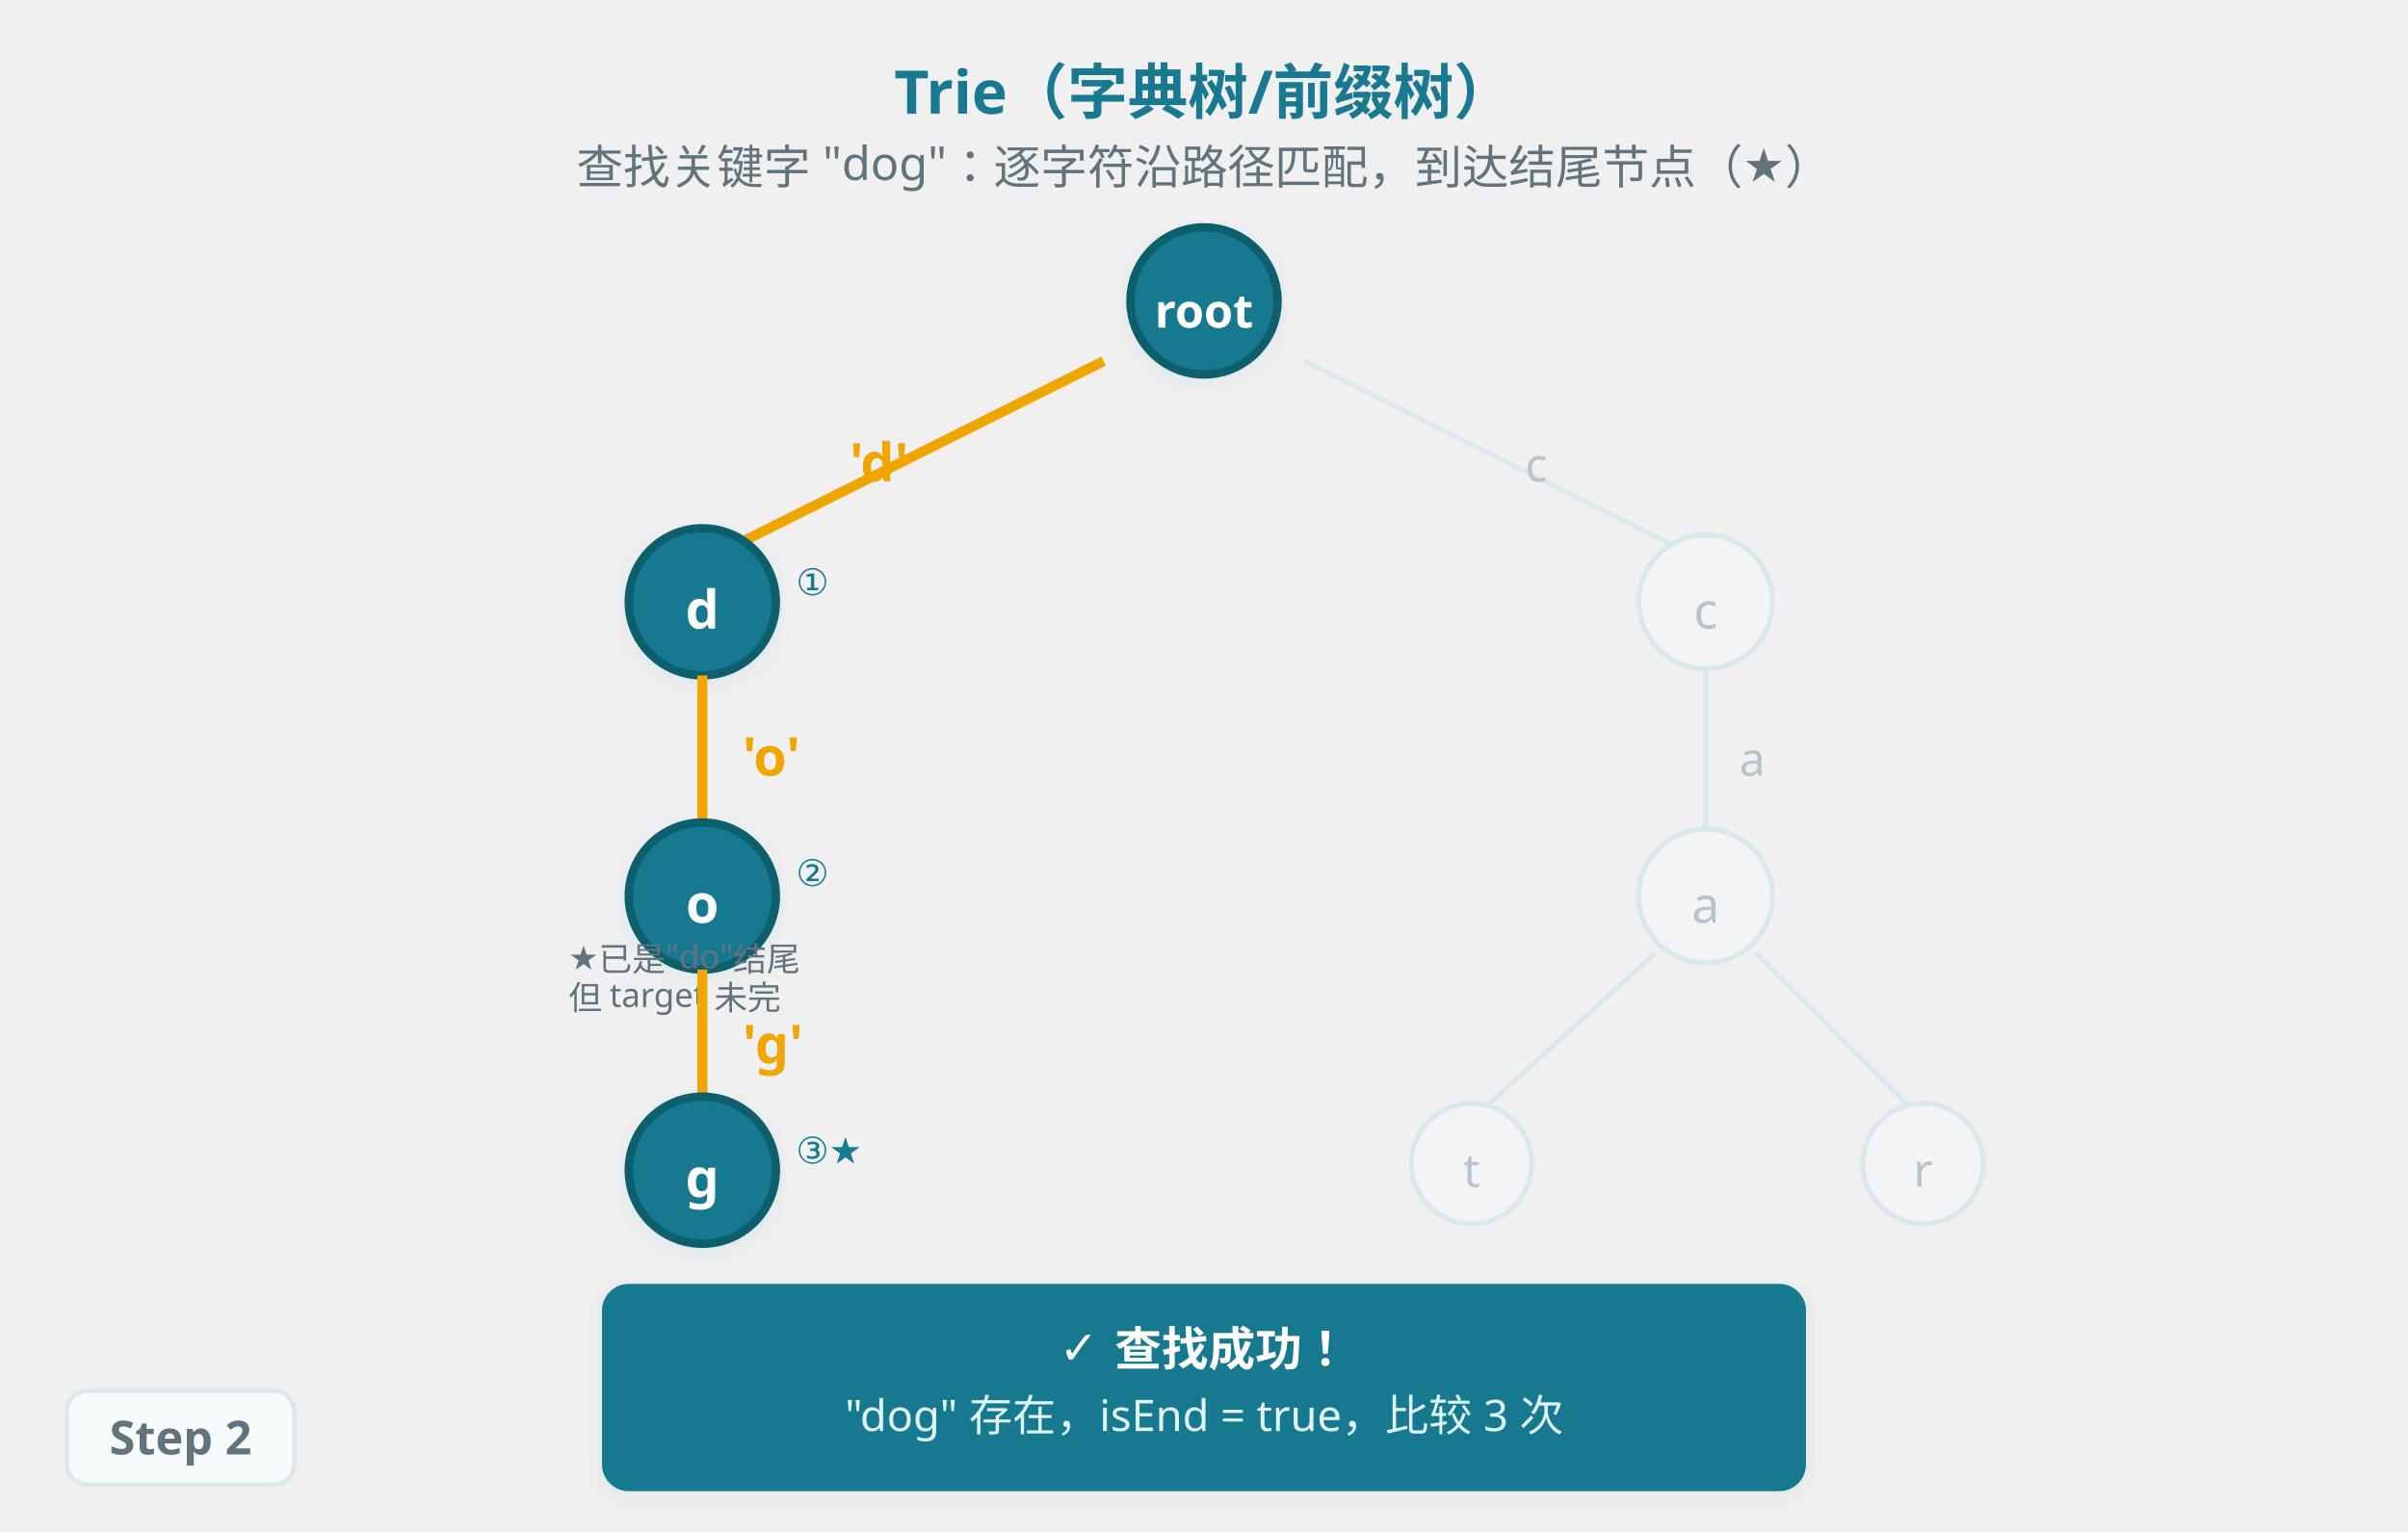
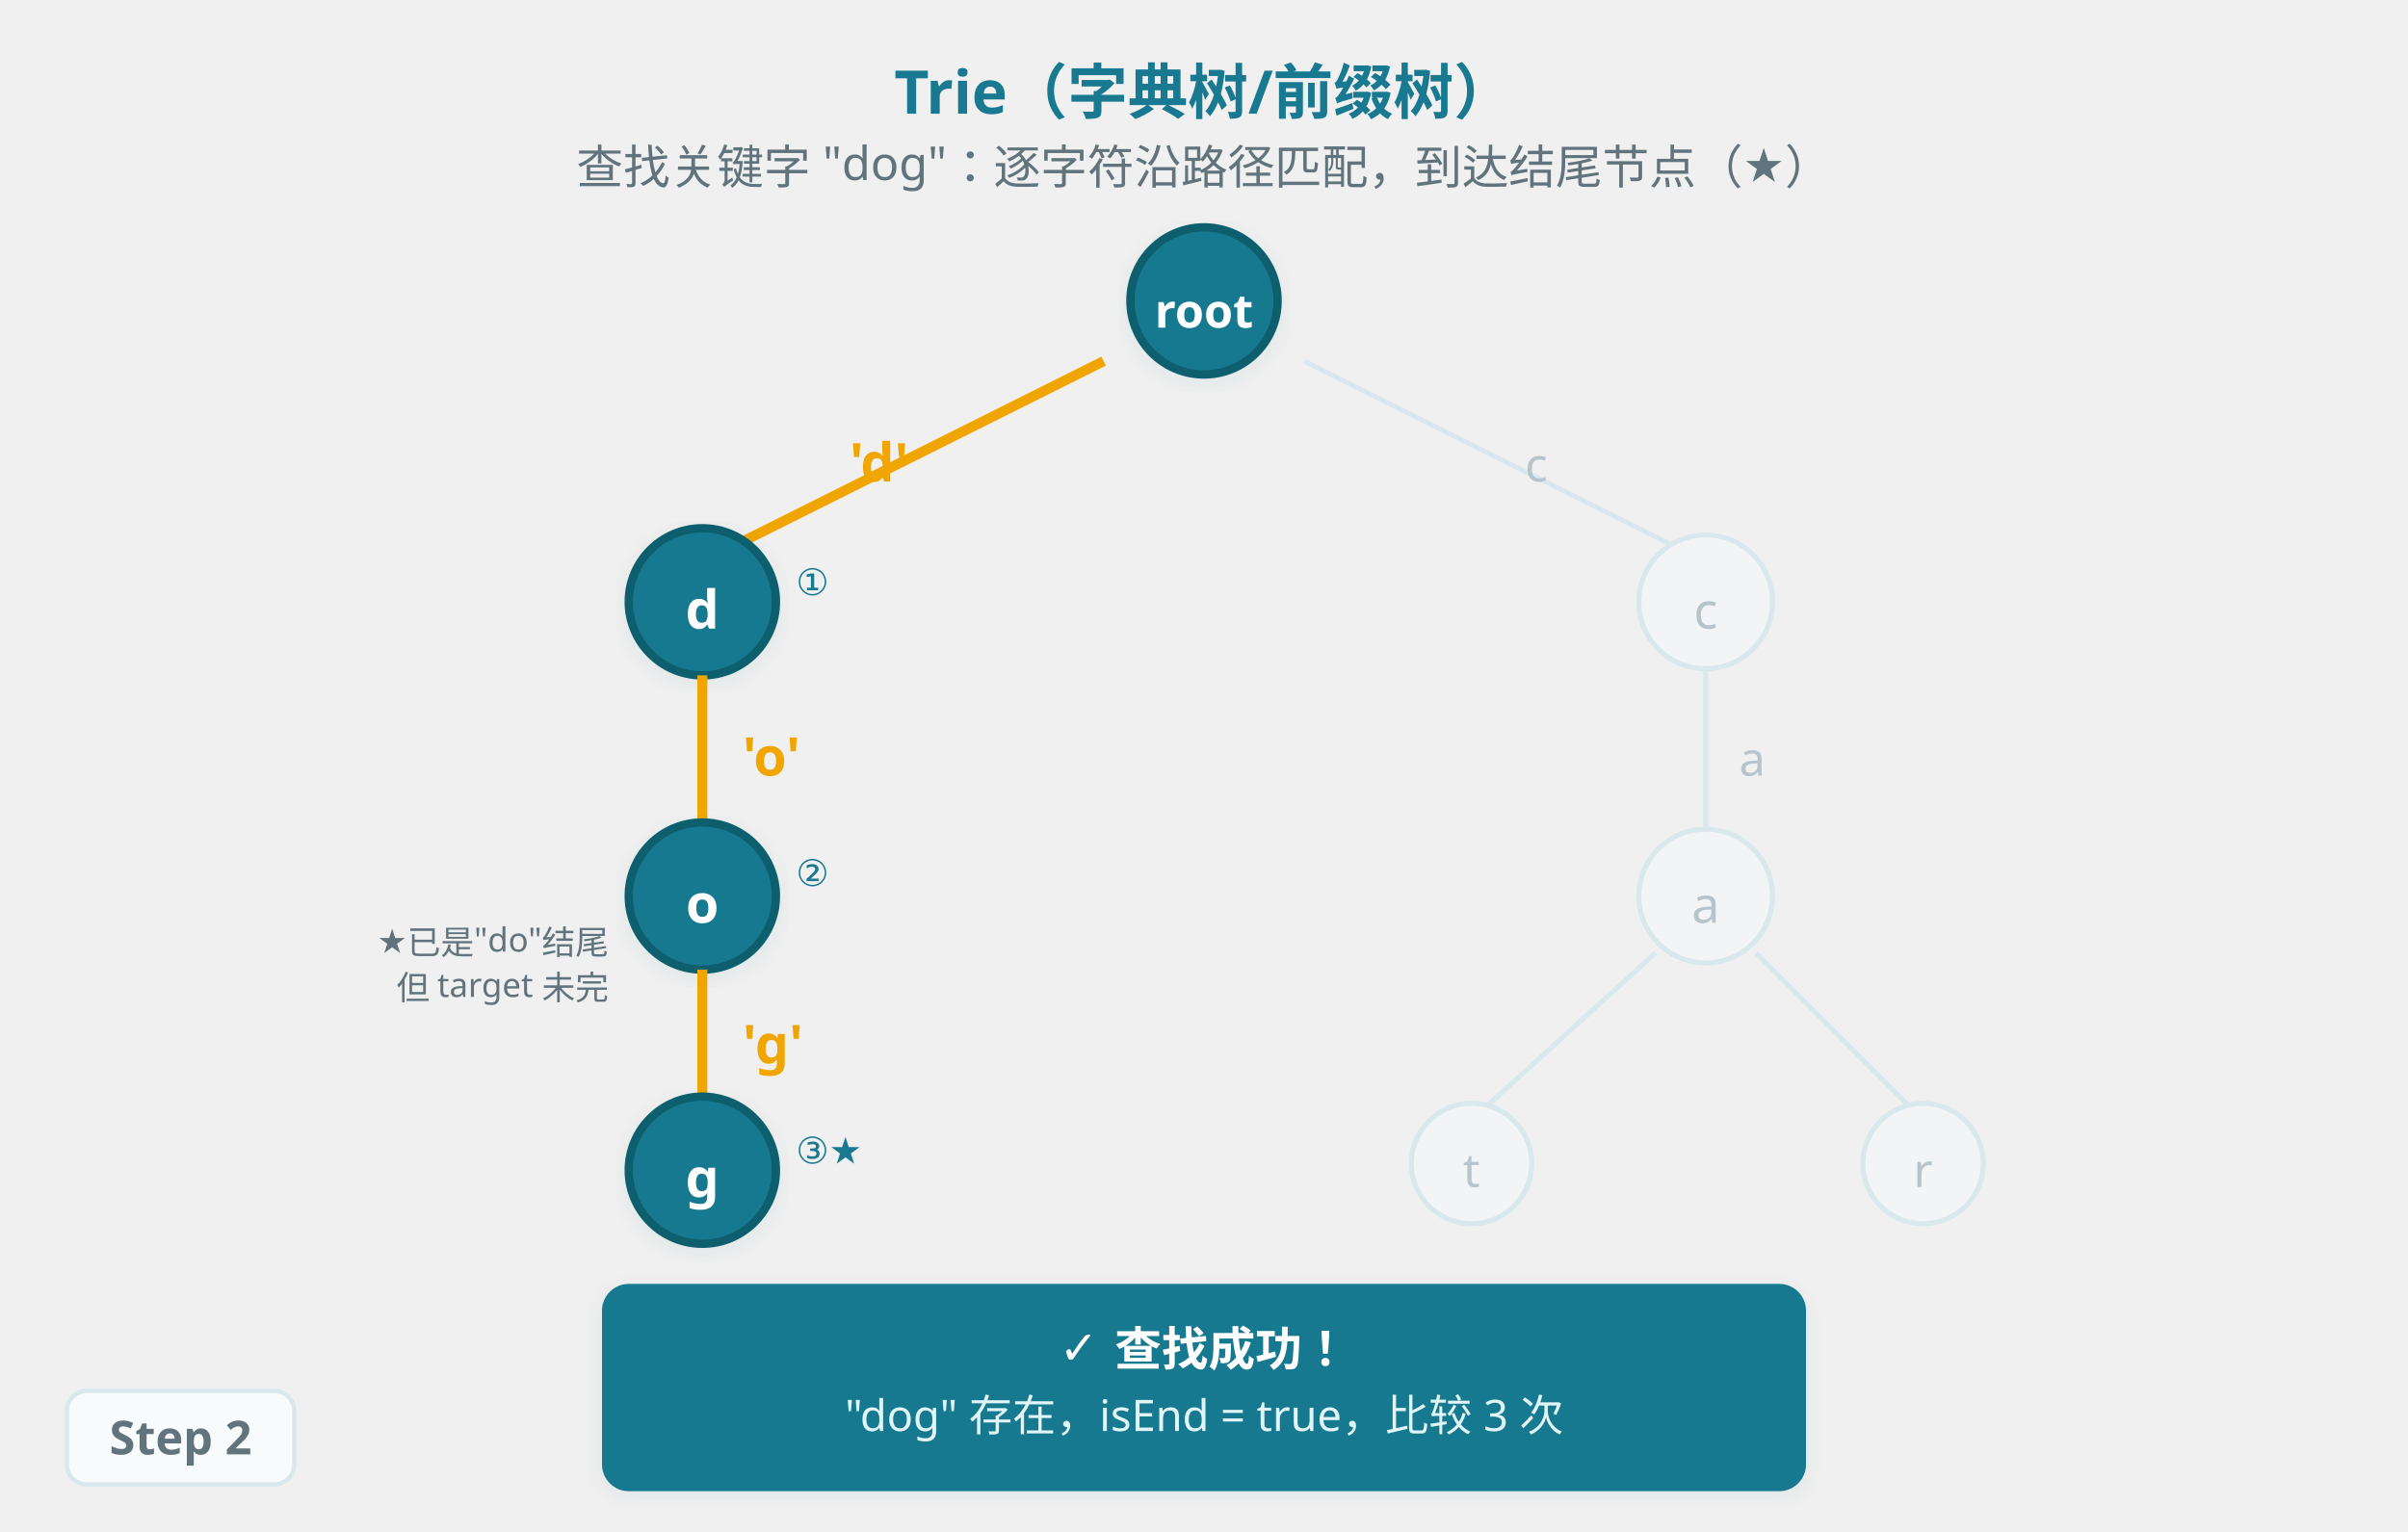
<svg xmlns="http://www.w3.org/2000/svg" viewBox="0 0 720 458" role="img" aria-label="Trie步骤2 - 查找dog">
  <defs>
    <filter id="sh" x="-8%" y="-8%" width="116%" height="120%">
      <feDropShadow dx="0" dy="1.5" stdDeviation="2.5" flood-color="#187990" flood-opacity=".08" />
    </filter>
  </defs>
  <text x="360" y="34" text-anchor="middle" font-family="'Microsoft YaHei',sans-serif" font-size="18" font-weight="700" fill="#187990">Trie（字典树/前缀树）</text>
  <text x="360" y="55" text-anchor="middle" font-family="'Microsoft YaHei',sans-serif" font-size="14" fill="#61737c">查找关键字 "dog"：逐字符沿路径匹配，到达结尾节点（★）</text>
  <circle cx="360" cy="90" r="22" fill="#187990" stroke="#0d5e6e" stroke-width="2.5" filter="url(#sh)" />
  <text x="360" y="98" text-anchor="middle" font-family="'Microsoft YaHei',sans-serif" font-size="14" font-weight="700" fill="#fff">root</text>
  <line x1="330" y1="108" x2="210" y2="168" stroke="#f0a500" stroke-width="3" />
  <text x="254" y="144" font-family="'Microsoft YaHei',sans-serif" font-size="16" font-weight="700" fill="#f0a500">'d'</text>
  <line x1="390" y1="108" x2="510" y2="168" stroke="#d8e8ec" stroke-width="1.5" />
  <text x="456" y="144" font-family="'Microsoft YaHei',sans-serif" font-size="14" fill="#b8c4cc">c</text>
  <circle cx="210" cy="180" r="22" fill="#187990" stroke="#0d5e6e" stroke-width="2.5" filter="url(#sh)" />
  <text x="210" y="188" text-anchor="middle" font-family="'Microsoft YaHei',sans-serif" font-size="16" font-weight="700" fill="#fff">d</text>
  <text x="238" y="178" font-family="'Microsoft YaHei',sans-serif" font-size="11" fill="#187990">①</text>
  <circle cx="510" cy="180" r="20" fill="#f2f4f5" stroke="#d8e8ec" stroke-width="1.5" />
  <text x="510" y="188" text-anchor="middle" font-family="'Microsoft YaHei',sans-serif" font-size="15" fill="#b8c4cc">c</text>
  <line x1="210" y1="202" x2="210" y2="255" stroke="#f0a500" stroke-width="3" />
  <text x="222" y="232" font-family="'Microsoft YaHei',sans-serif" font-size="16" font-weight="700" fill="#f0a500">'o'</text>
  <line x1="510" y1="200" x2="510" y2="255" stroke="#d8e8ec" stroke-width="1.5" />
  <text x="520" y="232" font-family="'Microsoft YaHei',sans-serif" font-size="14" fill="#b8c4cc">a</text>
  <circle cx="210" cy="268" r="22" fill="#187990" stroke="#0d5e6e" stroke-width="2.5" filter="url(#sh)" />
  <text x="210" y="276" text-anchor="middle" font-family="'Microsoft YaHei',sans-serif" font-size="16" font-weight="700" fill="#fff">o</text>
  <text x="238" y="265" font-family="'Microsoft YaHei',sans-serif" font-size="11" fill="#187990">②</text>
-   <text x="170" y="290" font-family="'Microsoft YaHei',sans-serif" font-size="10" fill="#61737c">★已是"do"结尾</text>
-   <text x="170" y="302" font-family="'Microsoft YaHei',sans-serif" font-size="10" fill="#61737c">但 target 未完</text>
+   <text x="182" y="285" text-anchor="end" font-family="'Microsoft YaHei',sans-serif" font-size="10" fill="#61737c">★已是"do"结尾</text>
+   <text x="182" y="299" text-anchor="end" font-family="'Microsoft YaHei',sans-serif" font-size="10" fill="#61737c">但 target 未完</text>
  <circle cx="510" cy="268" r="20" fill="#f2f4f5" stroke="#d8e8ec" stroke-width="1.5" />
  <text x="510" y="276" text-anchor="middle" font-family="'Microsoft YaHei',sans-serif" font-size="15" fill="#b8c4cc">a</text>
  <line x1="210" y1="290" x2="210" y2="338" stroke="#f0a500" stroke-width="3" />
  <text x="222" y="318" font-family="'Microsoft YaHei',sans-serif" font-size="16" font-weight="700" fill="#f0a500">'g'</text>
  <line x1="495" y1="285" x2="440" y2="335" stroke="#d8e8ec" stroke-width="1.5" />
  <line x1="525" y1="285" x2="575" y2="335" stroke="#d8e8ec" stroke-width="1.5" />
  <circle cx="210" cy="350" r="22" fill="#187990" stroke="#0d5e6e" stroke-width="2.5" filter="url(#sh)" />
  <text x="210" y="358" text-anchor="middle" font-family="'Microsoft YaHei',sans-serif" font-size="16" font-weight="700" fill="#fff">g</text>
  <text x="238" y="348" font-family="'Microsoft YaHei',sans-serif" font-size="11" fill="#187990">③★</text>
  <circle cx="440" cy="348" r="18" fill="#f2f4f5" stroke="#d8e8ec" stroke-width="1.5" />
  <text x="440" y="355" text-anchor="middle" font-family="'Microsoft YaHei',sans-serif" font-size="14" fill="#b8c4cc">t</text>
  <circle cx="575" cy="348" r="18" fill="#f2f4f5" stroke="#d8e8ec" stroke-width="1.5" />
  <text x="575" y="355" text-anchor="middle" font-family="'Microsoft YaHei',sans-serif" font-size="14" fill="#b8c4cc">r</text>
  <rect x="180" y="384" width="360" height="62" rx="8" fill="#187990" filter="url(#sh)" />
  <text x="360" y="408" text-anchor="middle" font-family="'Microsoft YaHei',sans-serif" font-size="14" font-weight="700" fill="#fff">✓ 查找成功！</text>
  <text x="360" y="428" text-anchor="middle" font-family="'Microsoft YaHei',sans-serif" font-size="13" fill="#dff5f7">"dog" 存在，isEnd = true，比较 3 次</text>
  <rect x="20" y="416" width="68" height="28" rx="6" fill="#f7fbfc" stroke="#d8e8ec" stroke-width="1.3" />
  <text x="54" y="435" text-anchor="middle" font-family="'Microsoft YaHei',sans-serif" font-size="14" font-weight="700" fill="#61737c">Step 2</text>
</svg>
